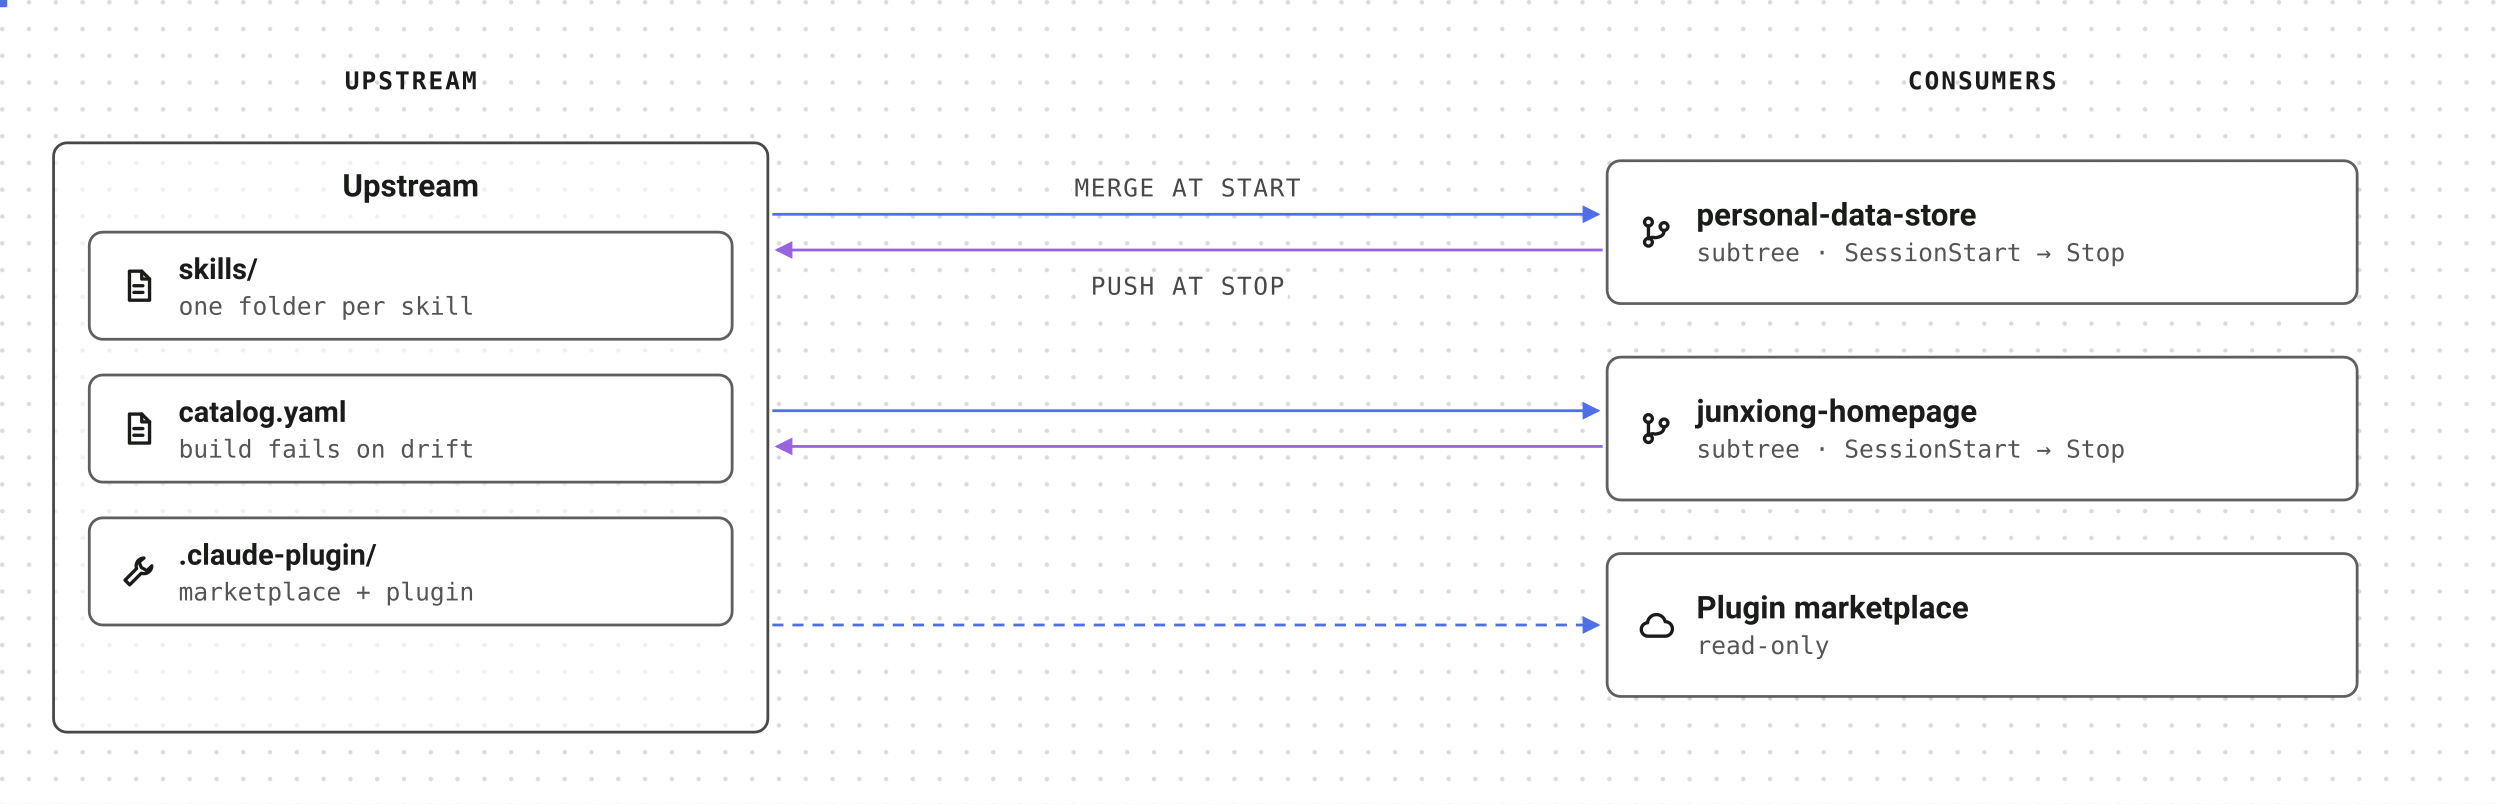
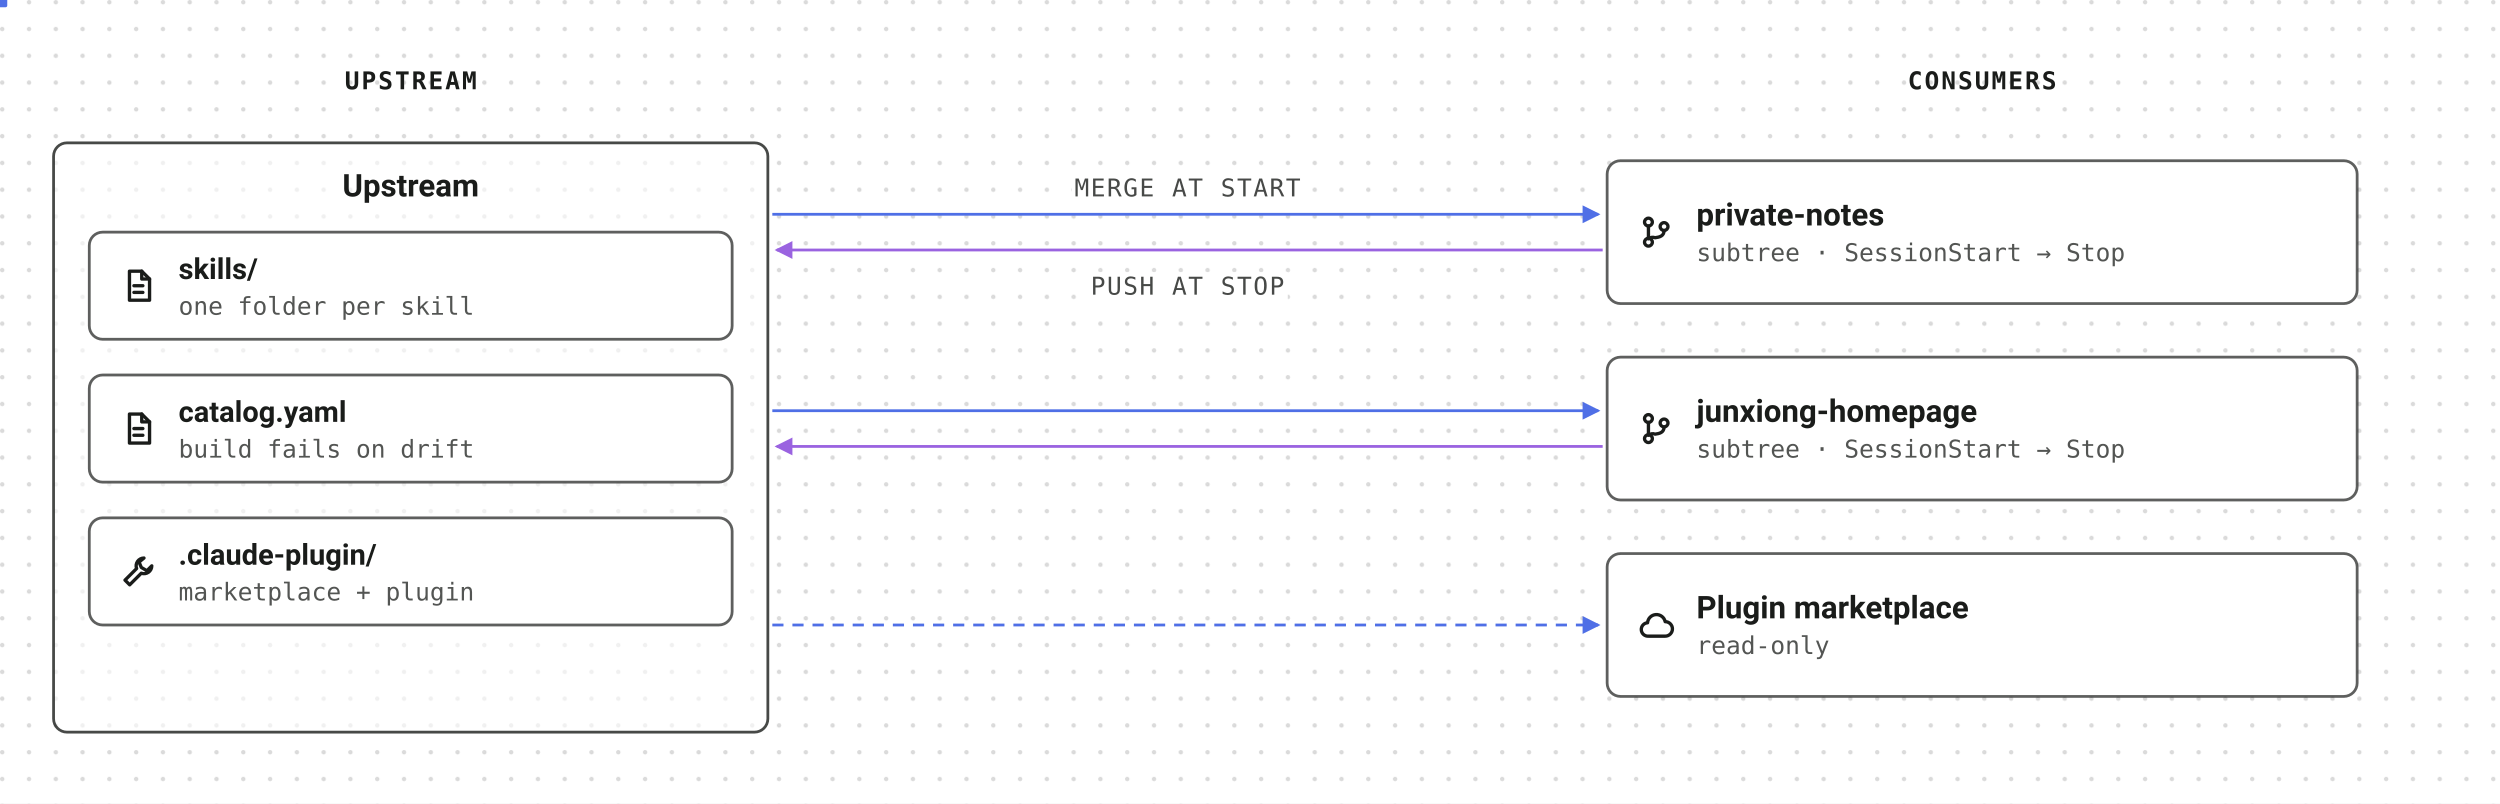
<svg xmlns="http://www.w3.org/2000/svg" viewBox="0 0 1120 360" width="1120" height="360" color="#1a1c1a" font-family="system-ui, -apple-system, 'Segoe UI', Roboto, sans-serif">
  <style>text{user-select:none}</style>
  <defs>
    <pattern id="uipack-static-dots" width="12" height="12" patternUnits="userSpaceOnUse">
      <circle cx="1" cy="1" r="1" fill="rgba(26, 28, 26, 0.16)" />
    </pattern>
  </defs>
  <rect x="0" y="0" width="1120" height="360" fill="#ffffff" />
  <rect x="0" y="0" width="1120" height="360" fill="url(#uipack-static-dots)" />
  <g transform="translate(0,0)">
    <defs>
      <marker id="m-syncloop-head" markerWidth="8" markerHeight="8" refX="7" refY="4" orient="auto-start-reverse" markerUnits="userSpaceOnUse">
        <path d="M0,0 L8,4 L0,8 z" fill="currentColor" />
      </marker>
      <marker id="m-syncloop-head-accent" markerWidth="8" markerHeight="8" refX="7" refY="4" orient="auto-start-reverse" markerUnits="userSpaceOnUse">
        <path d="M0,0 L8,4 L0,8 z" fill="#205f49" />
      </marker>
      <marker id="m-syncloop-head-request" markerWidth="8" markerHeight="8" refX="7" refY="4" orient="auto-start-reverse" markerUnits="userSpaceOnUse">
        <path d="M0,0 L8,4 L0,8 z" fill="#4f6fe6" />
      </marker>
      <marker id="m-syncloop-head-response" markerWidth="8" markerHeight="8" refX="7" refY="4" orient="auto-start-reverse" markerUnits="userSpaceOnUse">
        <path d="M0,0 L8,4 L0,8 z" fill="#3fb27f" />
      </marker>
      <marker id="m-syncloop-head-change" markerWidth="8" markerHeight="8" refX="7" refY="4" orient="auto-start-reverse" markerUnits="userSpaceOnUse">
        <path d="M0,0 L8,4 L0,8 z" fill="#9a63e0" />
      </marker>
    </defs>
    <g data-uipack="lane">
      <text x="184" y="40" text-anchor="middle" font-size="11" font-weight="700" font-family="ui-monospace, 'SFMono-Regular', Menlo, Consolas, monospace" letter-spacing=".08em" fill="currentColor">UPSTREAM</text>
    </g>
    <g data-uipack="lane">
      <text x="888" y="40" text-anchor="middle" font-size="11" font-weight="700" font-family="ui-monospace, 'SFMono-Regular', Menlo, Consolas, monospace" letter-spacing=".08em" fill="currentColor">CONSUMERS</text>
    </g>
    <g data-uipack="group" data-flow="pull push">
      <rect x="24" y="64" width="320" height="264" rx="6" fill="#ffffff" fill-opacity="0.6" stroke="currentColor" stroke-opacity="0.8" stroke-width="1.25" />
      <text x="184" y="88" text-anchor="middle" font-size="14" font-weight="600" fill="currentColor">Upstream</text>
      <g data-uipack="node" data-flow="pull push">
        <rect x="40" y="104" width="288" height="48" rx="6" fill="#ffffff" stroke="currentColor" stroke-opacity="0.7" stroke-width="1.25" />
        <g transform="translate(54, 120)" fill="none" stroke="currentColor" stroke-width="1.5" stroke-linecap="round" stroke-linejoin="round">
          <path d="M4 1.5h5.5L13 5v9.5H4z" />
          <path d="M9.5 1.5V5H13M6 8h4M6 11h4" />
        </g>
        <text x="80" y="125" text-anchor="start" font-size="13" font-weight="600" fill="currentColor">skills/</text>
        <text x="80" y="141" text-anchor="start" font-size="11" font-family="ui-monospace, 'SFMono-Regular', Menlo, Consolas, monospace" fill="currentColor" fill-opacity="0.75">one folder per skill</text>
      </g>
      <g data-uipack="node" data-flow="pull push">
        <rect x="40" y="168" width="288" height="48" rx="6" fill="#ffffff" stroke="currentColor" stroke-opacity="0.7" stroke-width="1.25" />
        <g transform="translate(54, 184)" fill="none" stroke="currentColor" stroke-width="1.5" stroke-linecap="round" stroke-linejoin="round">
          <path d="M4 1.5h5.5L13 5v9.5H4z" />
          <path d="M9.5 1.5V5H13M6 8h4M6 11h4" />
        </g>
        <text x="80" y="189" text-anchor="start" font-size="13" font-weight="600" fill="currentColor">catalog.yaml</text>
        <text x="80" y="205" text-anchor="start" font-size="11" font-family="ui-monospace, 'SFMono-Regular', Menlo, Consolas, monospace" fill="currentColor" fill-opacity="0.75">build fails on drift</text>
      </g>
      <g data-uipack="node" data-flow="pull push">
        <rect x="40" y="232" width="288" height="48" rx="6" fill="#ffffff" stroke="currentColor" stroke-opacity="0.7" stroke-width="1.25" />
        <g transform="translate(54, 248)" fill="none" stroke="currentColor" stroke-width="1.5" stroke-linecap="round" stroke-linejoin="round">
          <path d="M10.5 2a3.5 3.5 0 0 0-3.3 4.7L2 11.9l2.1 2.1 5.2-5.2A3.5 3.5 0 0 0 14 5.5L11.8 7.7 9.3 6.2l-1-2.4z" />
        </g>
        <text x="80" y="253" text-anchor="start" font-size="13" font-weight="600" fill="currentColor">.claude-plugin/</text>
        <text x="80" y="269" text-anchor="start" font-size="11" font-family="ui-monospace, 'SFMono-Regular', Menlo, Consolas, monospace" fill="currentColor" fill-opacity="0.75">marketplace + plugin</text>
      </g>
    </g>
    <g>
      <path data-uipack="connector" data-flow="pull" data-kind="request" d="M346,96 L716,96" fill="none" stroke="#4f6fe6" stroke-opacity="1" stroke-width="1.25" marker-end="url(#m-syncloop-head-request)" />
      <g data-uipack="packet" data-flow="pull" data-kind="request">
        <rect x="-4" y="-4" width="8" height="8" rx="1.5" fill="#4f6fe6" stroke="#ffffff" stroke-width="1.5" />
        <animateMotion dur="2.4s" begin="0s" repeatCount="indefinite" path="M350,96 L708,96" calcMode="linear" />
      </g>
      <path data-uipack="connector" data-flow="push" data-kind="change" d="M718,112 L348,112" fill="none" stroke="#9a63e0" stroke-opacity="1" stroke-width="1.25" marker-end="url(#m-syncloop-head-change)" />
      <g data-uipack="packet" data-flow="push" data-kind="change">
        <path d="M0,-4.8 L4.8,0 L0,4.8 L-4.8,0 Z" fill="#9a63e0" stroke="#ffffff" stroke-width="1.5" />
        <animateMotion dur="2.4s" begin="-1.2s" repeatCount="indefinite" path="M714,112 L356,112" calcMode="linear" />
      </g>
      <g data-uipack="node" data-flow="pull push">
        <rect x="720" y="72" width="336" height="64" rx="6" fill="#ffffff" stroke="currentColor" stroke-opacity="0.7" stroke-width="1.25" />
        <g transform="translate(734, 96)" fill="none" stroke="currentColor" stroke-width="1.5" stroke-linecap="round" stroke-linejoin="round">
          <circle cx="4.5" cy="3.5" r="1.75" />
          <circle cx="4.5" cy="12.5" r="1.75" />
          <circle cx="11.5" cy="5.5" r="1.75" />
          <path d="M4.5 5.25v5.5M11.5 7.25c0 2.5-2 3-4 3.25a3 3 0 0 0-3 .5" />
        </g>
-         <text x="760" y="101" text-anchor="start" font-size="14" font-weight="600" fill="currentColor">personal-data-store</text>
+         <text x="760" y="101" text-anchor="start" font-size="14" font-weight="600" fill="currentColor">private-notes</text>
        <text x="760" y="117" text-anchor="start" font-size="11" font-family="ui-monospace, 'SFMono-Regular', Menlo, Consolas, monospace" fill="currentColor" fill-opacity="0.75">subtree · SessionStart → Stop</text>
      </g>
    </g>
    <g>
      <path data-uipack="connector" data-flow="pull" data-kind="request" d="M346,184 L716,184" fill="none" stroke="#4f6fe6" stroke-opacity="1" stroke-width="1.25" marker-end="url(#m-syncloop-head-request)" />
      <g data-uipack="packet" data-flow="pull" data-kind="request">
        <rect x="-4" y="-4" width="8" height="8" rx="1.5" fill="#4f6fe6" stroke="#ffffff" stroke-width="1.5" />
        <animateMotion dur="2.4s" begin="-0.6s" repeatCount="indefinite" path="M350,184 L708,184" calcMode="linear" />
      </g>
      <path data-uipack="connector" data-flow="push" data-kind="change" d="M718,200 L348,200" fill="none" stroke="#9a63e0" stroke-opacity="1" stroke-width="1.25" marker-end="url(#m-syncloop-head-change)" />
      <g data-uipack="packet" data-flow="push" data-kind="change">
        <path d="M0,-4.8 L4.8,0 L0,4.8 L-4.8,0 Z" fill="#9a63e0" stroke="#ffffff" stroke-width="1.5" />
        <animateMotion dur="2.4s" begin="-1.8s" repeatCount="indefinite" path="M714,200 L356,200" calcMode="linear" />
      </g>
      <g data-uipack="node" data-flow="pull push">
        <rect x="720" y="160" width="336" height="64" rx="6" fill="#ffffff" stroke="currentColor" stroke-opacity="0.7" stroke-width="1.25" />
        <g transform="translate(734, 184)" fill="none" stroke="currentColor" stroke-width="1.5" stroke-linecap="round" stroke-linejoin="round">
          <circle cx="4.5" cy="3.5" r="1.75" />
          <circle cx="4.5" cy="12.5" r="1.75" />
          <circle cx="11.5" cy="5.5" r="1.75" />
          <path d="M4.5 5.25v5.5M11.5 7.25c0 2.5-2 3-4 3.25a3 3 0 0 0-3 .5" />
        </g>
        <text x="760" y="189" text-anchor="start" font-size="14" font-weight="600" fill="currentColor">junxiong-homepage</text>
        <text x="760" y="205" text-anchor="start" font-size="11" font-family="ui-monospace, 'SFMono-Regular', Menlo, Consolas, monospace" fill="currentColor" fill-opacity="0.75">subtree · SessionStart → Stop</text>
      </g>
    </g>
    <g>
      <path data-uipack="connector" data-flow="pull" data-kind="request" d="M346,280 L716,280" fill="none" stroke="#4f6fe6" stroke-opacity="1" stroke-width="1.25" stroke-dasharray="5 4" marker-end="url(#m-syncloop-head-request)" />
      <g data-uipack="packet" data-flow="pull" data-kind="request">
        <rect x="-4" y="-4" width="8" height="8" rx="1.5" fill="#4f6fe6" stroke="#ffffff" stroke-width="1.5" />
        <animateMotion dur="2.6s" begin="-1s" repeatCount="indefinite" path="M350,280 L708,280" calcMode="linear" />
      </g>
      <g data-uipack="node" data-flow="pull">
        <rect x="720" y="248" width="336" height="64" rx="6" fill="#ffffff" stroke="currentColor" stroke-opacity="0.7" stroke-width="1.25" />
        <g transform="translate(734, 272)" fill="none" stroke="currentColor" stroke-width="1.5" stroke-linecap="round" stroke-linejoin="round">
          <path d="M4.5 13a3 3 0 0 1-.4-6A4 4 0 0 1 12 6.5a3.25 3.25 0 0 1 0 6.5z" />
        </g>
        <text x="760" y="277" text-anchor="start" font-size="14" font-weight="600" fill="currentColor">Plugin marketplace</text>
        <text x="760" y="293" text-anchor="start" font-size="11" font-family="ui-monospace, 'SFMono-Regular', Menlo, Consolas, monospace" fill="currentColor" fill-opacity="0.75">read-only</text>
      </g>
    </g>
    <g data-uipack="label">
      <rect x="480.26" y="78" width="103.48" height="16" fill="#ffffff" />
      <text x="532" y="88" text-anchor="middle" font-size="11" font-family="ui-monospace, 'SFMono-Regular', Menlo, Consolas, monospace" letter-spacing=".06em" fill="currentColor" fill-opacity="0.8">MERGE AT START</text>
    </g>
    <g data-uipack="label">
      <rect x="487.08" y="122" width="89.84" height="16" fill="#ffffff" />
      <text x="532" y="132" text-anchor="middle" font-size="11" font-family="ui-monospace, 'SFMono-Regular', Menlo, Consolas, monospace" letter-spacing=".06em" fill="currentColor" fill-opacity="0.8">PUSH AT STOP</text>
    </g>
  </g>
</svg>
